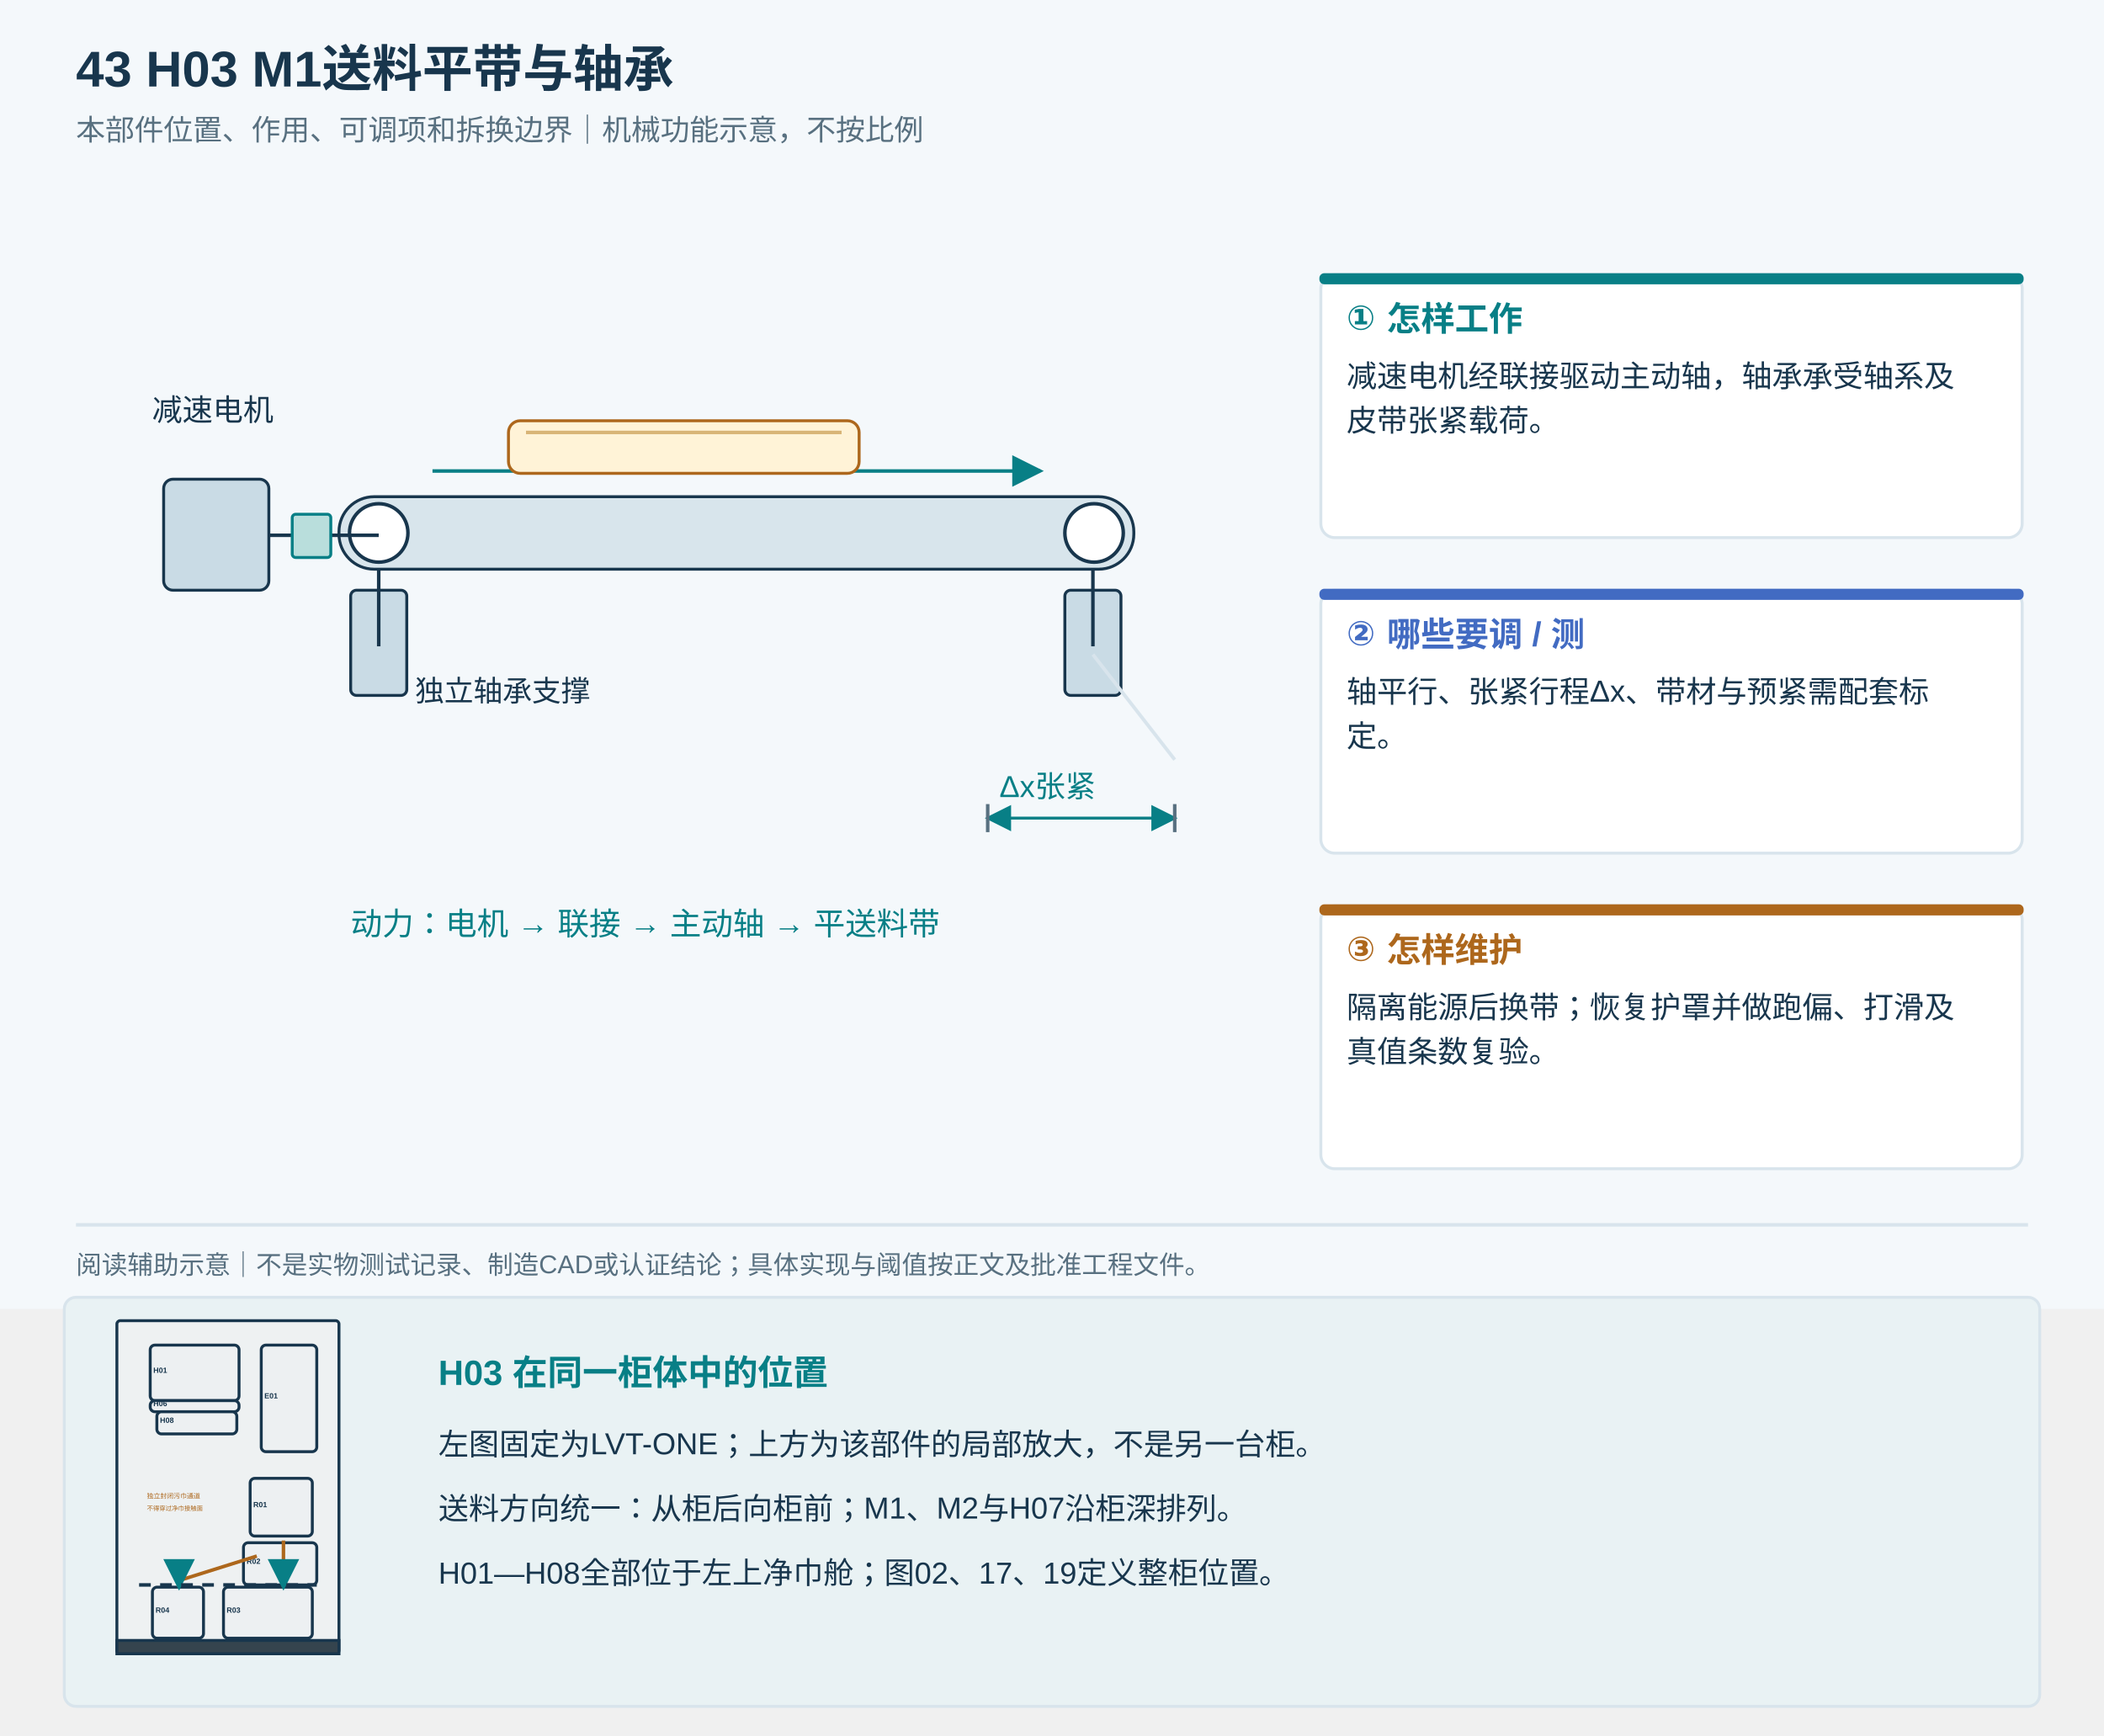
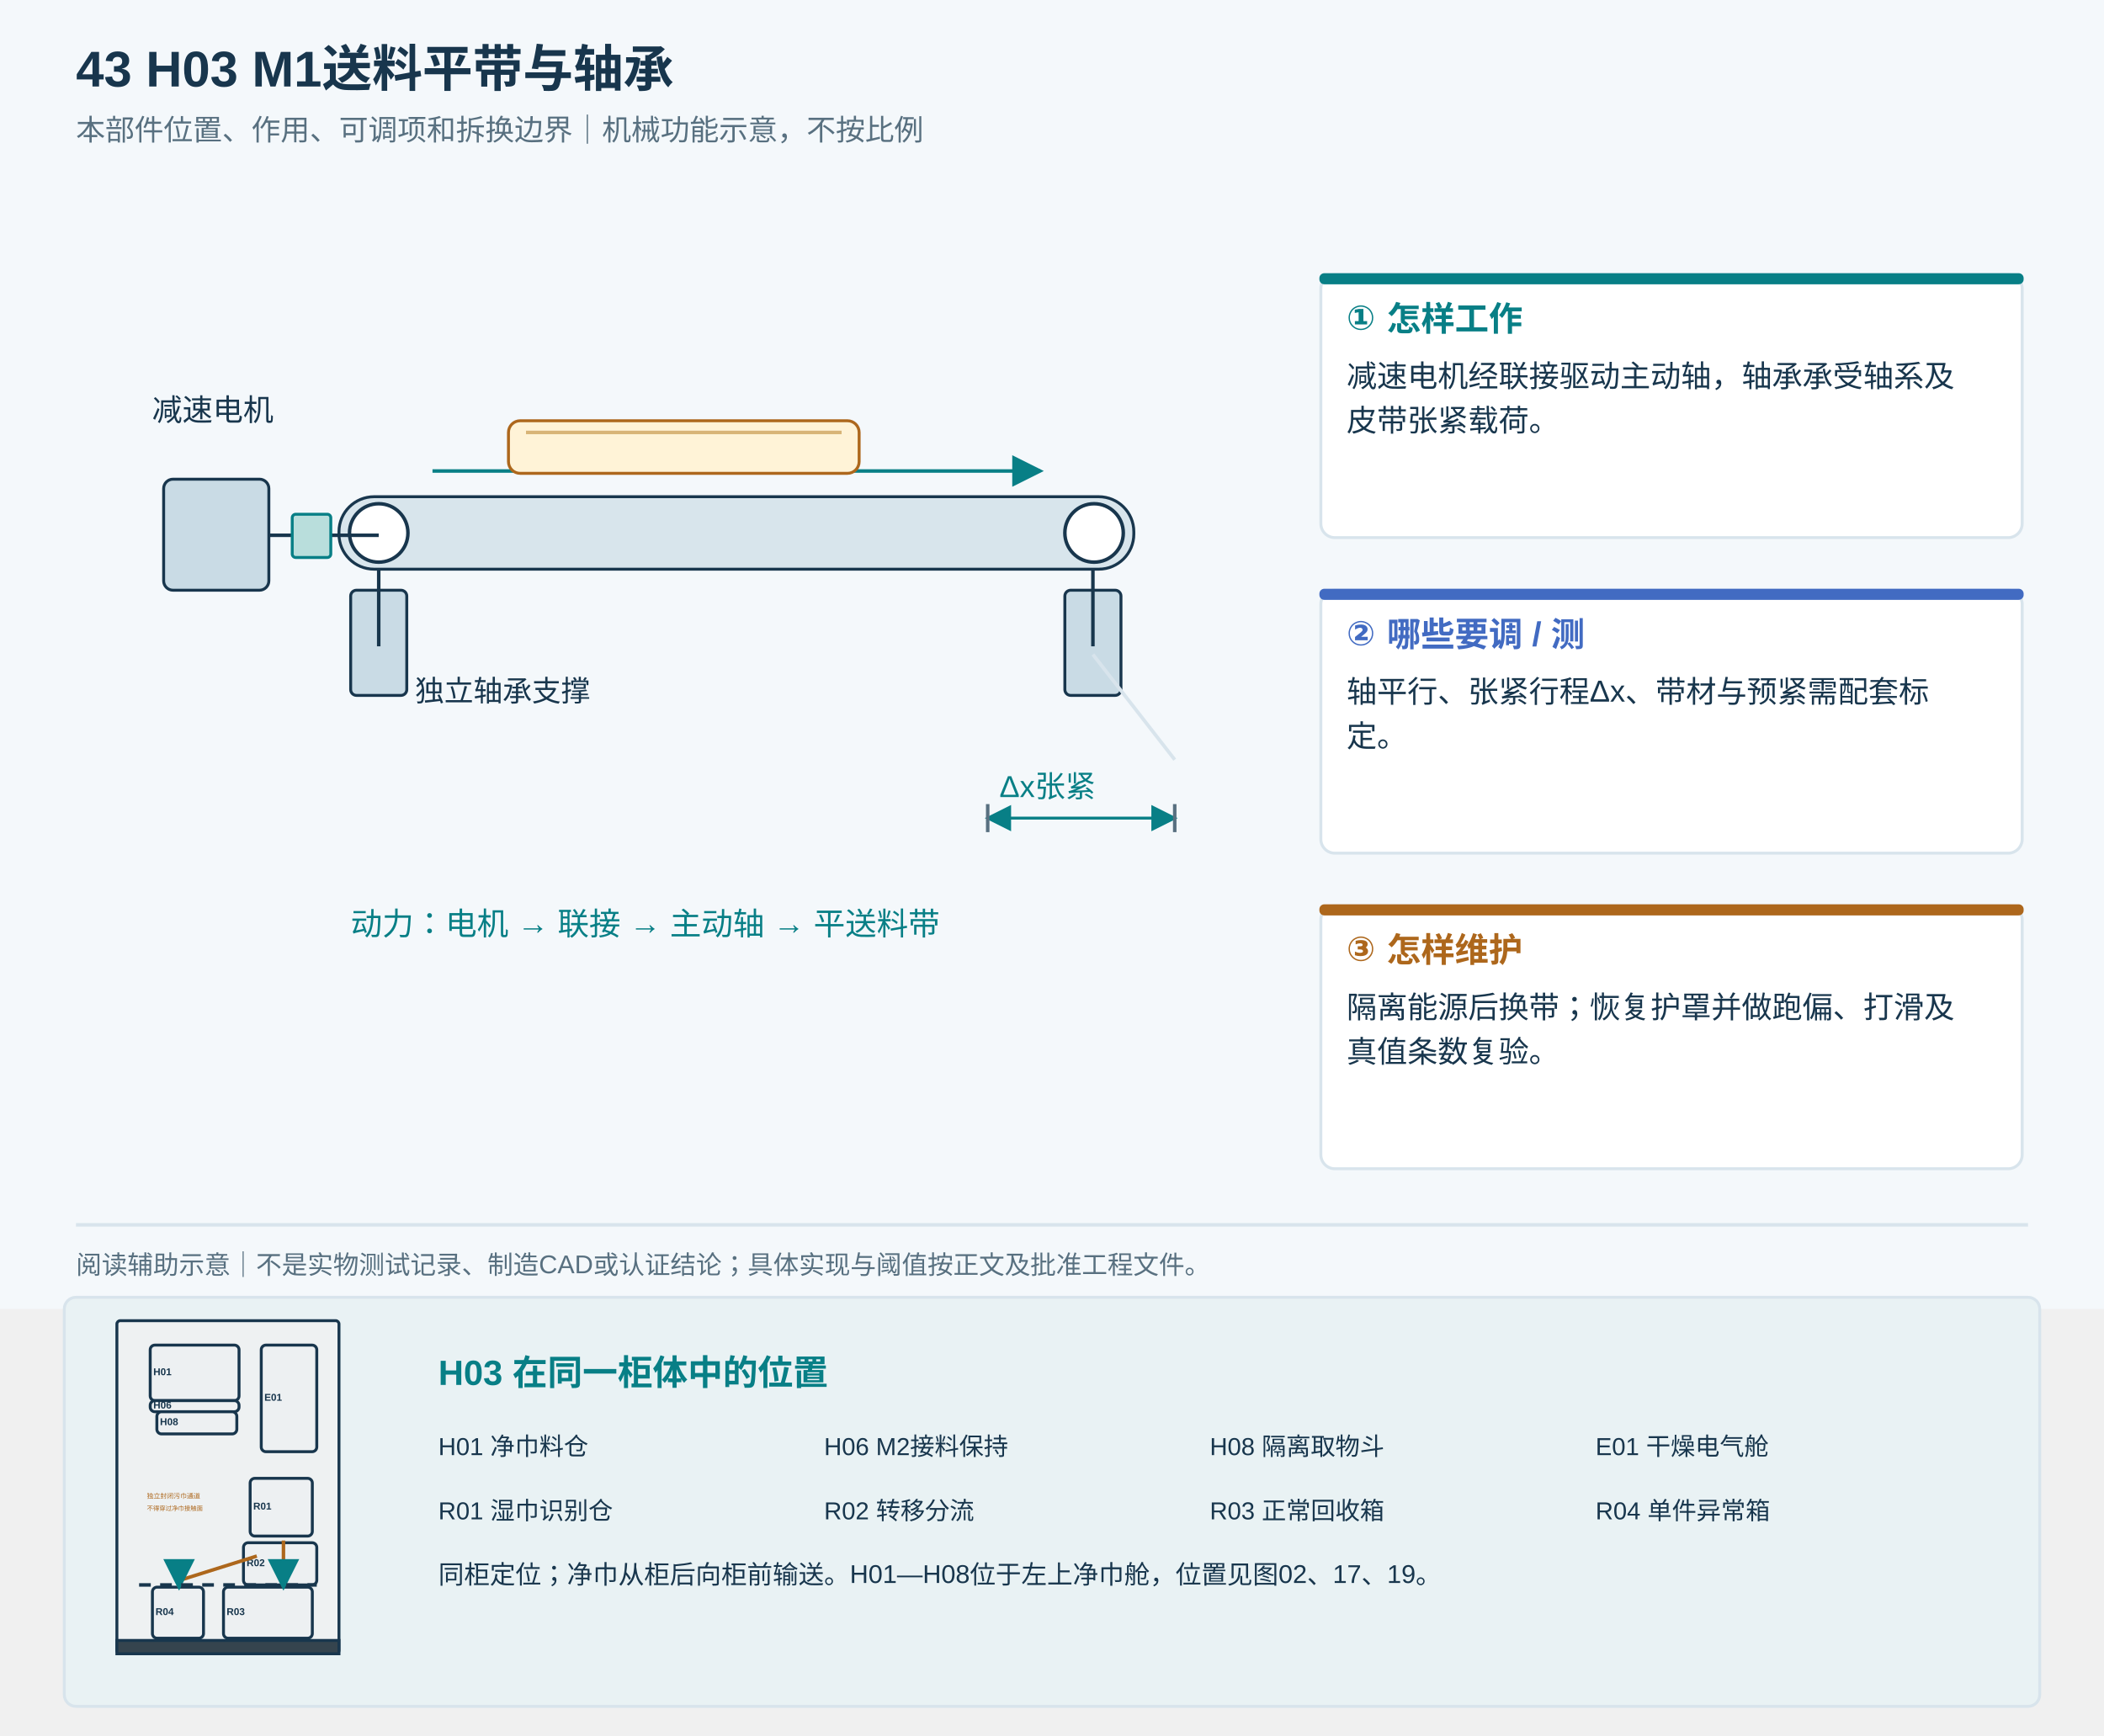
<svg xmlns="http://www.w3.org/2000/svg" width="1800" height="1485" viewBox="0 0 1800 1485" role="img">
  <defs>
    <marker id="a" markerWidth="9" markerHeight="9" refX="8" refY="4.5" orient="auto-start-reverse">
      <path d="M0 0L9 4.5L0 9z" fill="#087f86" />
    </marker>
    <pattern id="hatch" width="10" height="10" patternUnits="userSpaceOnUse" patternTransform="rotate(45)">
      <line x1="0" y1="0" x2="0" y2="10" stroke="#abc2cf" stroke-width="3" />
    </pattern>
  </defs>
  <rect width="1800" height="1120" fill="#f4f8fb" />
  <text x="65" y="74" fill="#18364d" font-family="PingFang SC,Heiti SC,Arial,sans-serif" font-size="43" font-weight="700">43  H03 M1送料平带与轴承</text>
  <text x="65" y="120" fill="#587080" font-family="PingFang SC,Heiti SC,Arial,sans-serif" font-size="25" font-weight="400">本部件位置、作用、可调项和拆换边界｜机械功能示意，不按比例</text>
  <rect x="290" y="425" width="680" height="62" rx="30" fill="#d8e5ec" stroke="#18364d" stroke-width="2.5" />
  <circle cx="324" cy="456" r="25" fill="white" stroke="#18364d" stroke-width="3" />
  <circle cx="936" cy="456" r="25" fill="white" stroke="#18364d" stroke-width="3" />
  <path d="M370 403L890 403" fill="none" stroke="#087f86" stroke-width="3" marker-end="url(#a)" />
  <rect x="435" y="360" width="300" height="45" rx="10" fill="#fff3d7" stroke="#ad671c" stroke-width="2.5" />
  <path d="M450 370L720 370" fill="none" stroke="#d8b477" stroke-width="3" />
  <rect x="140" y="410" width="90" height="95" rx="8" fill="#c9dbe5" stroke="#18364d" stroke-width="2.5" />
  <path d="M230 458L324 458" fill="none" stroke="#18364d" stroke-width="3" />
  <rect x="250" y="440" width="33" height="37" rx="3" fill="#b9dedc" stroke="#087f86" stroke-width="2.5" />
  <rect x="300" y="505" width="48" height="90" rx="5" fill="#c9dbe5" stroke="#18364d" stroke-width="2.5" />
  <path d="M324 486L324 553" fill="none" stroke="#18364d" stroke-width="3" />
  <rect x="911" y="505" width="48" height="90" rx="5" fill="#c9dbe5" stroke="#18364d" stroke-width="2.5" />
  <path d="M935 486L935 553" fill="none" stroke="#18364d" stroke-width="3" />
  <text x="130" y="360" fill="#18364d" font-family="PingFang SC,Heiti SC,Arial,sans-serif" font-size="26" font-weight="400">减速电机</text>
  <text x="355" y="600" fill="#18364d" font-family="PingFang SC,Heiti SC,Arial,sans-serif" font-size="25" font-weight="400">独立轴承支撑</text>
  <path d="M845 700L1005 700" fill="none" stroke="#087f86" stroke-width="2.5" marker-start="url(#a)" marker-end="url(#a)" />
  <path d="M845 688L845 712" fill="none" stroke="#587080" stroke-width="3" />
  <path d="M1005 688L1005 712" fill="none" stroke="#587080" stroke-width="3" />
  <text x="855.0" y="682" fill="#087f86" font-family="PingFang SC,Heiti SC,Arial,sans-serif" font-size="26" font-weight="400">Δx张紧</text>
  <path d="M935 560L1005 650" fill="none" stroke="#d8e4ec" stroke-width="3" />
  <text x="300" y="800" fill="#087f86" font-family="PingFang SC,Heiti SC,Arial,sans-serif" font-size="27" font-weight="400">动力：电机 → 联接 → 主动轴 → 平送料带</text>
  <rect x="1130" y="235" width="600" height="225" rx="12" fill="white" stroke="#d8e4ec" stroke-width="2.5" />
  <rect x="1130" y="235" width="600" height="7" rx="3" fill="#087f86" stroke="#087f86" stroke-width="2.5" />
  <text x="1152" y="282" fill="#087f86" font-family="PingFang SC,Heiti SC,Arial,sans-serif" font-size="29" font-weight="700">① 怎样工作</text>
  <text x="1152" y="331" fill="#18364d" font-family="PingFang SC,Heiti SC,Arial,sans-serif" font-size="26" font-weight="400">减速电机经联接驱动主动轴，轴承承受轴系及</text>
  <text x="1152" y="369" fill="#18364d" font-family="PingFang SC,Heiti SC,Arial,sans-serif" font-size="26" font-weight="400">皮带张紧载荷。</text>
  <rect x="1130" y="505" width="600" height="225" rx="12" fill="white" stroke="#d8e4ec" stroke-width="2.5" />
  <rect x="1130" y="505" width="600" height="7" rx="3" fill="#426bc2" stroke="#426bc2" stroke-width="2.5" />
  <text x="1152" y="552" fill="#426bc2" font-family="PingFang SC,Heiti SC,Arial,sans-serif" font-size="29" font-weight="700">② 哪些要调 / 测</text>
  <text x="1152" y="601" fill="#18364d" font-family="PingFang SC,Heiti SC,Arial,sans-serif" font-size="26" font-weight="400">轴平行、张紧行程Δx、带材与预紧需配套标</text>
  <text x="1152" y="639" fill="#18364d" font-family="PingFang SC,Heiti SC,Arial,sans-serif" font-size="26" font-weight="400">定。</text>
  <rect x="1130" y="775" width="600" height="225" rx="12" fill="white" stroke="#d8e4ec" stroke-width="2.5" />
  <rect x="1130" y="775" width="600" height="7" rx="3" fill="#ad671c" stroke="#ad671c" stroke-width="2.5" />
  <text x="1152" y="822" fill="#ad671c" font-family="PingFang SC,Heiti SC,Arial,sans-serif" font-size="29" font-weight="700">③ 怎样维护</text>
  <text x="1152" y="871" fill="#18364d" font-family="PingFang SC,Heiti SC,Arial,sans-serif" font-size="26" font-weight="400">隔离能源后换带；恢复护罩并做跑偏、打滑及</text>
  <text x="1152" y="909" fill="#18364d" font-family="PingFang SC,Heiti SC,Arial,sans-serif" font-size="26" font-weight="400">真值条数复验。</text>
  <path d="M65 1048L1735 1048" fill="none" stroke="#d8e4ec" stroke-width="3" />
  <text x="65" y="1090" fill="#587080" font-family="PingFang SC,Heiti SC,Arial,sans-serif" font-size="22" font-weight="400">阅读辅助示意｜不是实物测试记录、制造CAD或认证结论；具体实现与阈值按正文及批准工程文件。</text>
  <rect x="55" y="1110" width="1690" height="350" rx="10" fill="#e9f2f4" stroke="#d8e4ec" stroke-width="2.5" />
  <rect x="100" y="1130" width="190.0" height="285.0" rx="2.85" fill="#eef1f2" stroke="#18364d" stroke-width="2.5" />
  <rect x="100" y="1403.6" width="190.0" height="11.4" rx="0" fill="#35444e" stroke="#18364d" stroke-width="2.5" />
  <rect x="128.5" y="1150.9" width="76.0" height="47.5" rx="4" fill="#edf0f2" stroke="#18364d" stroke-width="2.5" />
-   <text x="131.16" y="1174.65" fill="#18364d" font-family="PingFang SC,Heiti SC,Arial,sans-serif" font-size="6.46" font-weight="700">H01</text>
+   <text x="131.16" y="1176.65" fill="#18364d" font-family="PingFang SC,Heiti SC,Arial,sans-serif" font-size="8.5" font-weight="700">H01</text>
  <rect x="128.5" y="1198.4" width="76.0" height="9.5" rx="4" fill="#edf0f2" stroke="#18364d" stroke-width="2.5" />
-   <text x="131.16" y="1203.15" fill="#18364d" font-family="PingFang SC,Heiti SC,Arial,sans-serif" font-size="6.46" font-weight="700">H06</text>
+   <text x="131.16" y="1205.15" fill="#18364d" font-family="PingFang SC,Heiti SC,Arial,sans-serif" font-size="8.5" font-weight="700">H06</text>
  <rect x="134.2" y="1207.9" width="68.4" height="19.0" rx="4" fill="#edf0f2" stroke="#18364d" stroke-width="2.5" />
-   <text x="136.86" y="1217.4" fill="#18364d" font-family="PingFang SC,Heiti SC,Arial,sans-serif" font-size="6.46" font-weight="700">H08</text>
+   <text x="136.86" y="1219.4" fill="#18364d" font-family="PingFang SC,Heiti SC,Arial,sans-serif" font-size="8.5" font-weight="700">H08</text>
  <rect x="223.5" y="1150.9" width="47.5" height="91.2" rx="4" fill="#edf0f2" stroke="#18364d" stroke-width="2.5" />
-   <text x="226.16" y="1196.5" fill="#18364d" font-family="PingFang SC,Heiti SC,Arial,sans-serif" font-size="6.46" font-weight="700">E01</text>
+   <text x="226.16" y="1198.5" fill="#18364d" font-family="PingFang SC,Heiti SC,Arial,sans-serif" font-size="8.5" font-weight="700">E01</text>
  <rect x="214.0" y="1264.9" width="53.2" height="49.4" rx="4" fill="#edf0f2" stroke="#18364d" stroke-width="2.5" />
-   <text x="216.66" y="1289.6" fill="#18364d" font-family="PingFang SC,Heiti SC,Arial,sans-serif" font-size="6.46" font-weight="700">R01</text>
+   <text x="216.66" y="1291.6" fill="#18364d" font-family="PingFang SC,Heiti SC,Arial,sans-serif" font-size="8.5" font-weight="700">R01</text>
  <rect x="208.3" y="1320.0" width="62.7" height="36.1" rx="4" fill="#edf0f2" stroke="#18364d" stroke-width="2.5" />
-   <text x="210.96" y="1338.05" fill="#18364d" font-family="PingFang SC,Heiti SC,Arial,sans-serif" font-size="6.46" font-weight="700">R02</text>
+   <text x="210.96" y="1340.05" fill="#18364d" font-family="PingFang SC,Heiti SC,Arial,sans-serif" font-size="8.5" font-weight="700">R02</text>
  <rect x="191.2" y="1358.0" width="76.0" height="43.7" rx="4" fill="#edf0f2" stroke="#18364d" stroke-width="2.5" />
-   <text x="193.86" y="1379.85" fill="#18364d" font-family="PingFang SC,Heiti SC,Arial,sans-serif" font-size="6.46" font-weight="700">R03</text>
+   <text x="193.86" y="1381.85" fill="#18364d" font-family="PingFang SC,Heiti SC,Arial,sans-serif" font-size="8.5" font-weight="700">R03</text>
  <rect x="130.4" y="1358.0" width="43.7" height="43.7" rx="4" fill="#edf0f2" stroke="#18364d" stroke-width="2.5" />
-   <text x="133.06" y="1379.85" fill="#18364d" font-family="PingFang SC,Heiti SC,Arial,sans-serif" font-size="6.46" font-weight="700">R04</text>
+   <text x="133.06" y="1381.85" fill="#18364d" font-family="PingFang SC,Heiti SC,Arial,sans-serif" font-size="8.5" font-weight="700">R04</text>
  <path d="M242.5 1318.1V1358.0" fill="none" stroke="#ad671c" stroke-width="3" marker-end="url(#a)" />
  <path d="M219.7 1331.4L153.2 1352.3V1358.0" fill="none" stroke="#ad671c" stroke-width="3" marker-end="url(#a)" />
  <path d="M119.0 1356.1L271.0 1356.1" fill="none" stroke="#18364d" stroke-width="3" stroke-dasharray="10 8" />
  <text x="125.65" y="1282.0" fill="#ad671c" font-family="PingFang SC,Heiti SC,Arial,sans-serif" font-size="5.7" font-weight="400">独立封闭污巾通道</text>
  <text x="125.65" y="1292.45" fill="#ad671c" font-family="PingFang SC,Heiti SC,Arial,sans-serif" font-size="5.32" font-weight="400">不得穿过净巾接触面</text>
  <text x="375" y="1185" fill="#087f86" font-family="PingFang SC,Heiti SC,Arial,sans-serif" font-size="30" font-weight="700">H03 在同一柜体中的位置</text>
-   <text x="375" y="1245" fill="#18364d" font-family="PingFang SC,Heiti SC,Arial,sans-serif" font-size="26" font-weight="400">左图固定为LVT-ONE；上方为该部件的局部放大，不是另一台柜。</text>
-   <text x="375" y="1300" fill="#18364d" font-family="PingFang SC,Heiti SC,Arial,sans-serif" font-size="26" font-weight="400">送料方向统一：从柜后向柜前；M1、M2与H07沿柜深排列。</text>
-   <text x="375" y="1355" fill="#18364d" font-family="PingFang SC,Heiti SC,Arial,sans-serif" font-size="26" font-weight="400">H01—H08全部位于左上净巾舱；图02、17、19定义整柜位置。</text>
+   <text x="375" y="1245" fill="#18364d" font-family="PingFang SC,Heiti SC,Arial,sans-serif" font-size="21" font-weight="400">H01 净巾料仓</text>
+   <text x="705" y="1245" fill="#18364d" font-family="PingFang SC,Heiti SC,Arial,sans-serif" font-size="21" font-weight="400">H06 M2接料保持</text>
+   <text x="1035" y="1245" fill="#18364d" font-family="PingFang SC,Heiti SC,Arial,sans-serif" font-size="21" font-weight="400">H08 隔离取物斗</text>
+   <text x="1365" y="1245" fill="#18364d" font-family="PingFang SC,Heiti SC,Arial,sans-serif" font-size="21" font-weight="400">E01 干燥电气舱</text>
+   <text x="375" y="1300" fill="#18364d" font-family="PingFang SC,Heiti SC,Arial,sans-serif" font-size="21" font-weight="400">R01 湿巾识别仓</text>
+   <text x="705" y="1300" fill="#18364d" font-family="PingFang SC,Heiti SC,Arial,sans-serif" font-size="21" font-weight="400">R02 转移分流</text>
+   <text x="1035" y="1300" fill="#18364d" font-family="PingFang SC,Heiti SC,Arial,sans-serif" font-size="21" font-weight="400">R03 正常回收箱</text>
+   <text x="1365" y="1300" fill="#18364d" font-family="PingFang SC,Heiti SC,Arial,sans-serif" font-size="21" font-weight="400">R04 单件异常箱</text>
+   <text x="375" y="1355" fill="#18364d" font-family="PingFang SC,Heiti SC,Arial,sans-serif" font-size="22" font-weight="400">同柜定位；净巾从柜后向柜前输送。H01—H08位于左上净巾舱，位置见图02、17、19。</text>
</svg>
